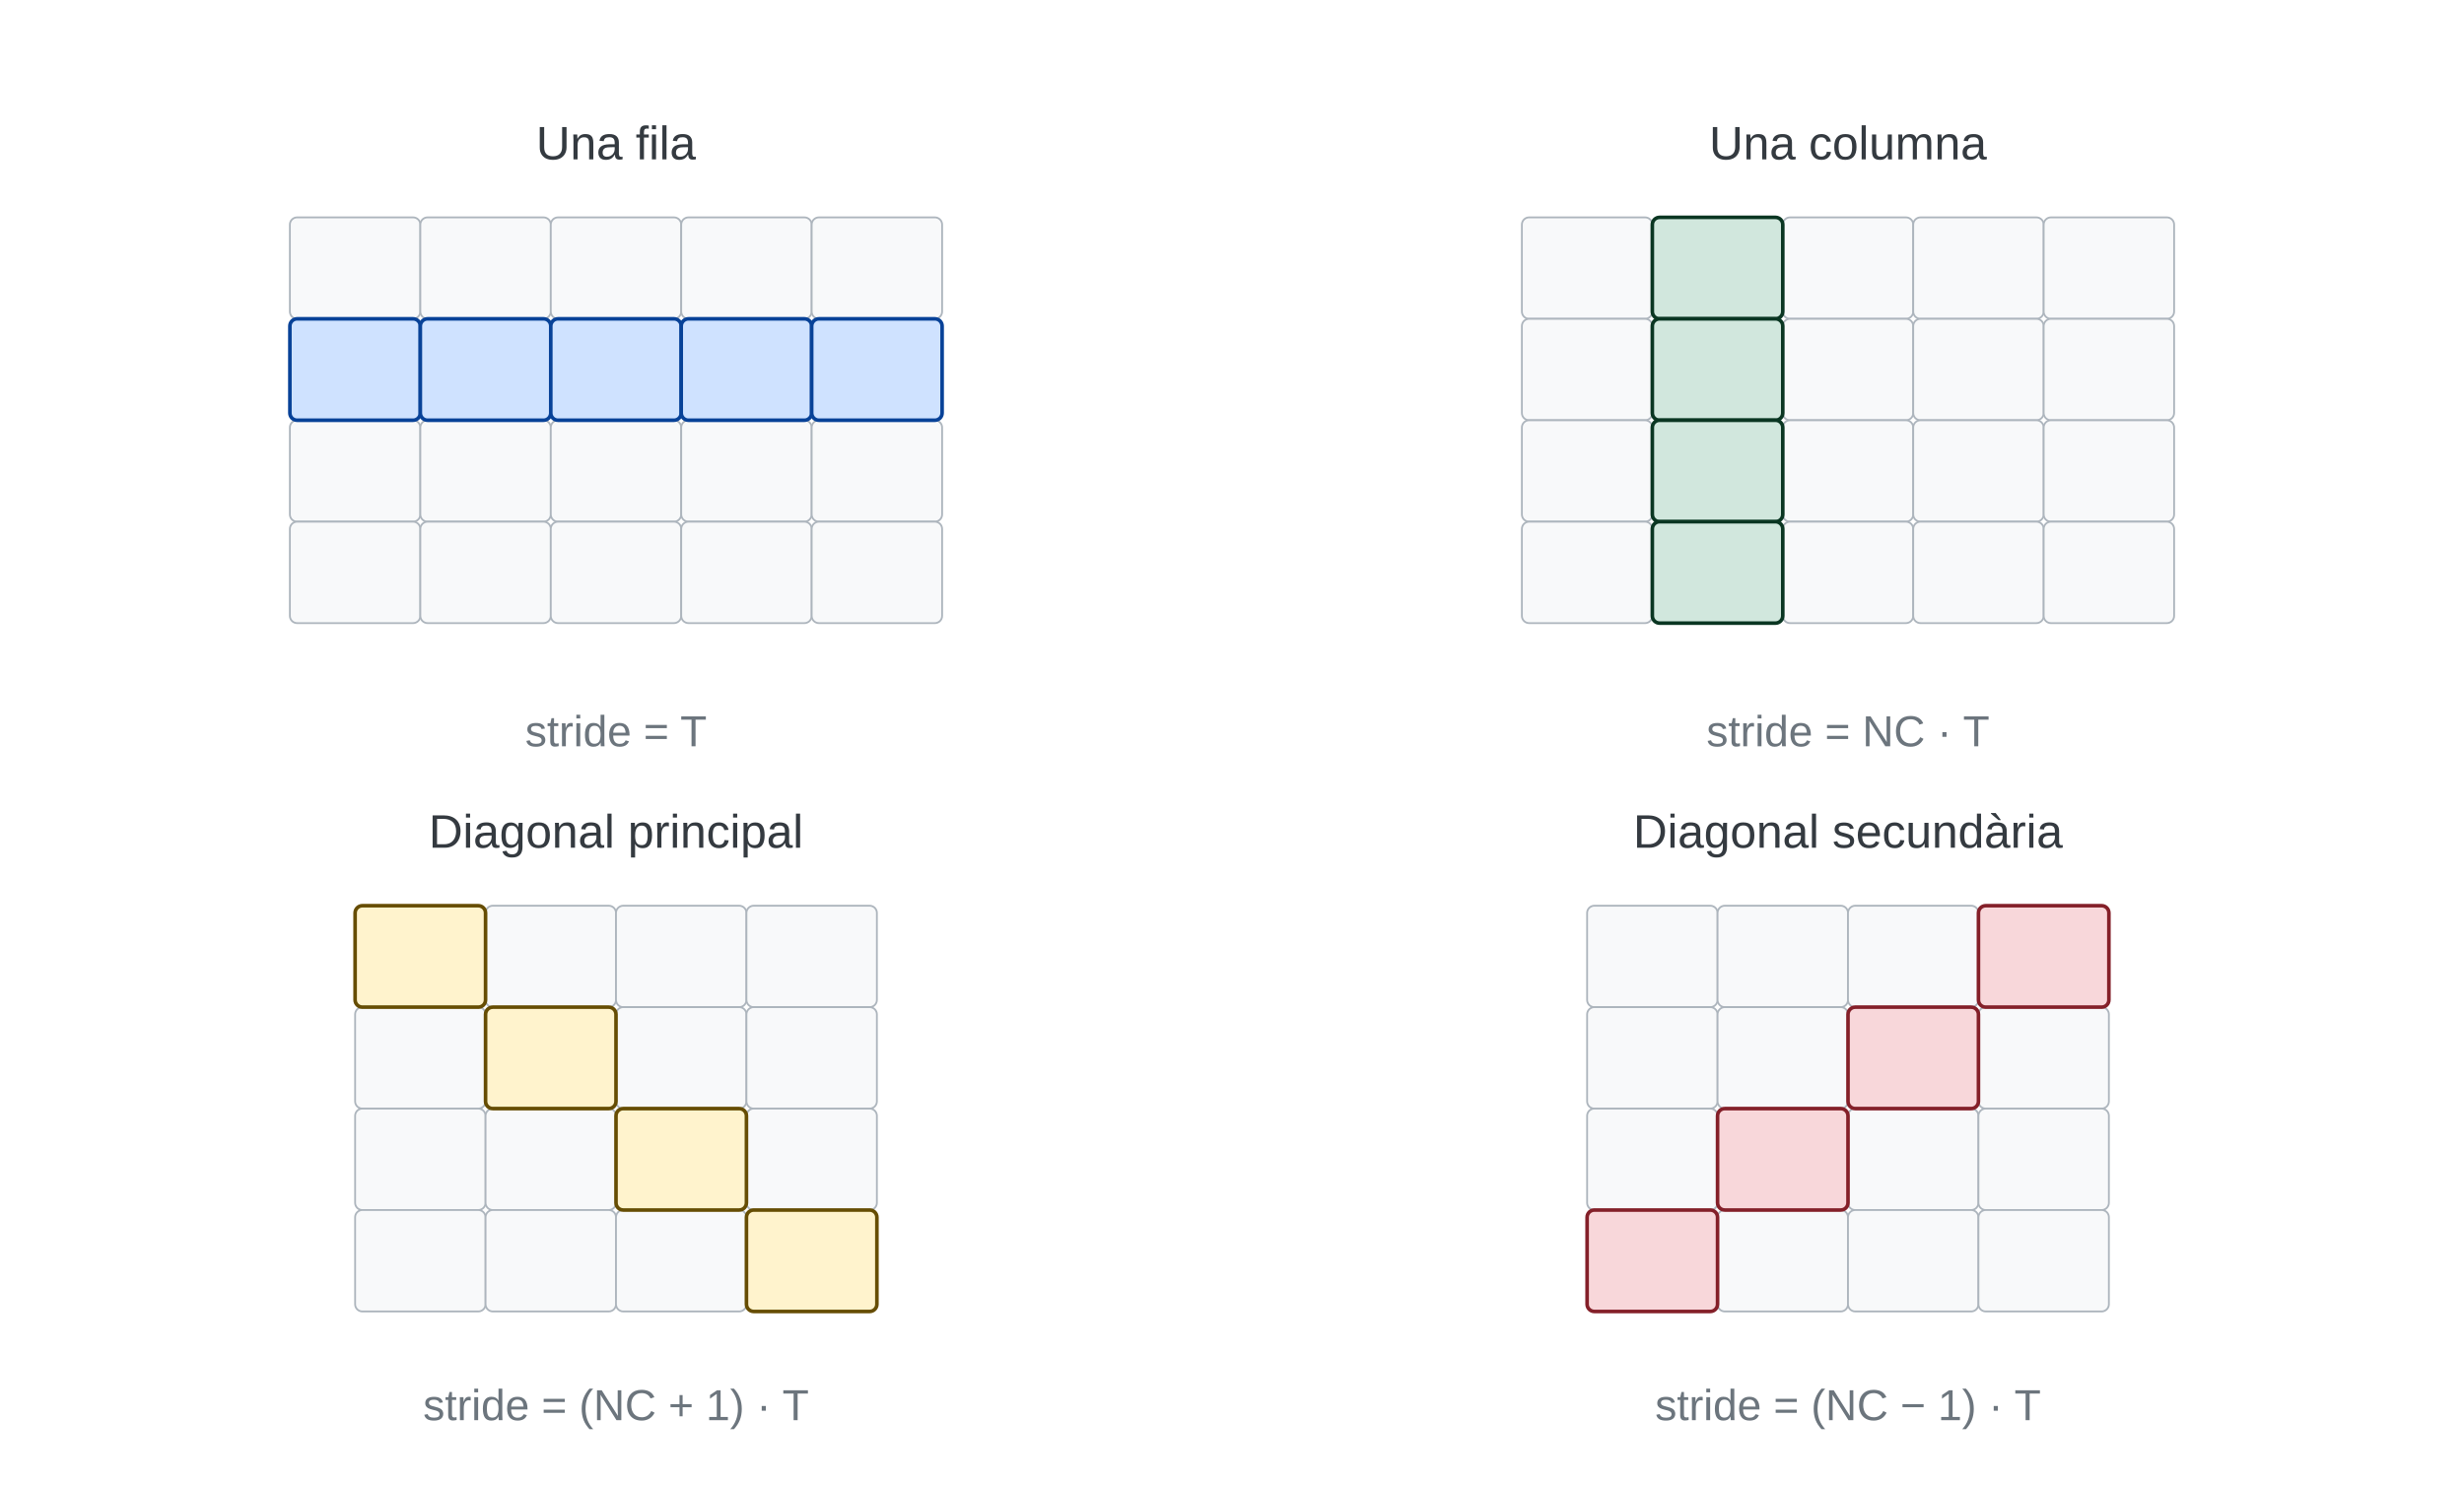
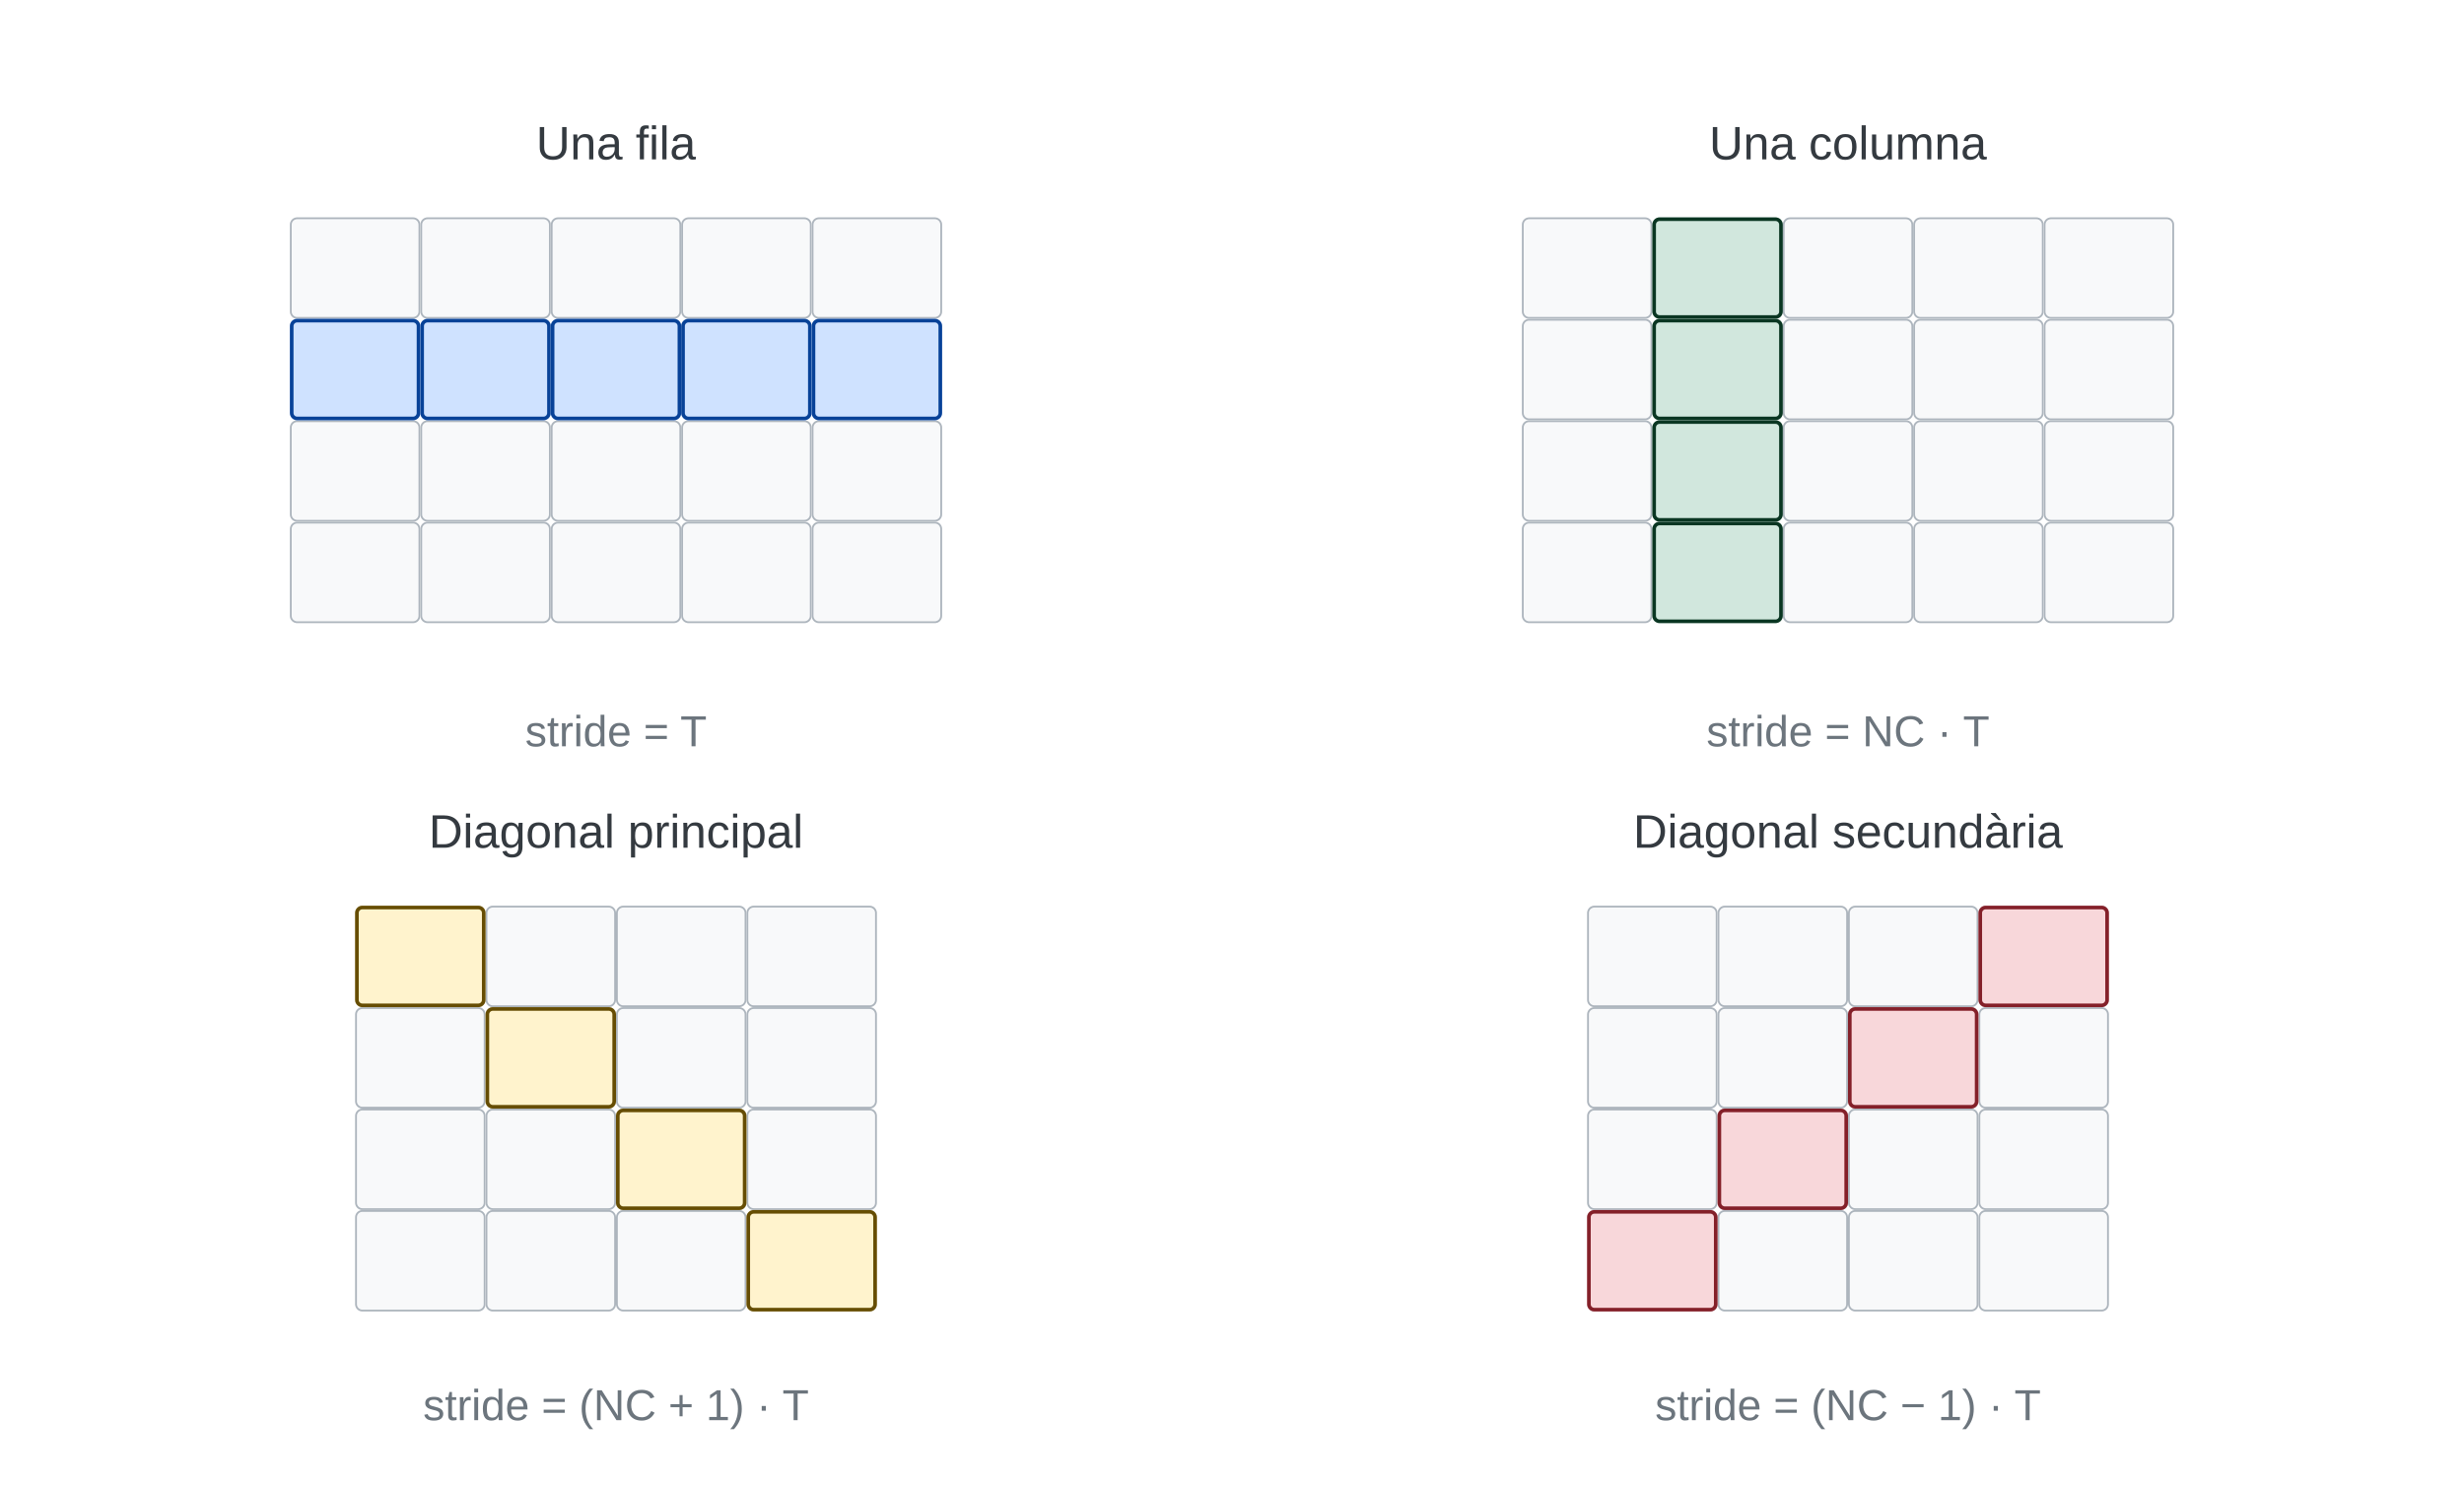
<svg xmlns="http://www.w3.org/2000/svg" width="680" height="410" viewBox="0 0 680 410" role="img">
  <text x="170" y="44" font-family="'Liberation Sans', Arial, Helvetica, sans-serif" font-size="13" font-weight="500" fill="#343a40" text-anchor="middle">Una fila</text>
  <text x="510" y="44" font-family="'Liberation Sans', Arial, Helvetica, sans-serif" font-size="13" font-weight="500" fill="#343a40" text-anchor="middle">Una columna</text>
  <text x="170" y="234" font-family="'Liberation Sans', Arial, Helvetica, sans-serif" font-size="13" font-weight="500" fill="#343a40" text-anchor="middle">Diagonal principal</text>
  <text x="510" y="234" font-family="'Liberation Sans', Arial, Helvetica, sans-serif" font-size="13" font-weight="500" fill="#343a40" text-anchor="middle">Diagonal secundària</text>
  <text x="170" y="206" font-family="'Liberation Sans', Arial, Helvetica, sans-serif" font-size="12" fill="#6c757d" text-anchor="middle">stride = T</text>
  <text x="510" y="206" font-family="'Liberation Sans', Arial, Helvetica, sans-serif" font-size="12" fill="#6c757d" text-anchor="middle">stride = NC · T</text>
  <text x="170" y="392" font-family="'Liberation Sans', Arial, Helvetica, sans-serif" font-size="12" fill="#6c757d" text-anchor="middle">stride = (NC + 1) · T</text>
  <text x="510" y="392" font-family="'Liberation Sans', Arial, Helvetica, sans-serif" font-size="12" fill="#6c757d" text-anchor="middle">stride = (NC − 1) · T</text>
-   <rect x="80" y="60" width="36" height="28" rx="2" fill="#f8f9fa" stroke="#adb5bd" stroke-width="0.5" />
-   <rect x="116" y="60" width="36" height="28" rx="2" fill="#f8f9fa" stroke="#adb5bd" stroke-width="0.5" />
-   <rect x="152" y="60" width="36" height="28" rx="2" fill="#f8f9fa" stroke="#adb5bd" stroke-width="0.5" />
-   <rect x="188" y="60" width="36" height="28" rx="2" fill="#f8f9fa" stroke="#adb5bd" stroke-width="0.5" />
-   <rect x="224" y="60" width="36" height="28" rx="2" fill="#f8f9fa" stroke="#adb5bd" stroke-width="0.5" />
-   <rect x="80" y="116" width="36" height="28" rx="2" fill="#f8f9fa" stroke="#adb5bd" stroke-width="0.5" />
-   <rect x="116" y="116" width="36" height="28" rx="2" fill="#f8f9fa" stroke="#adb5bd" stroke-width="0.5" />
-   <rect x="152" y="116" width="36" height="28" rx="2" fill="#f8f9fa" stroke="#adb5bd" stroke-width="0.5" />
-   <rect x="188" y="116" width="36" height="28" rx="2" fill="#f8f9fa" stroke="#adb5bd" stroke-width="0.5" />
-   <rect x="224" y="116" width="36" height="28" rx="2" fill="#f8f9fa" stroke="#adb5bd" stroke-width="0.5" />
-   <rect x="80" y="144" width="36" height="28" rx="2" fill="#f8f9fa" stroke="#adb5bd" stroke-width="0.5" />
-   <rect x="116" y="144" width="36" height="28" rx="2" fill="#f8f9fa" stroke="#adb5bd" stroke-width="0.5" />
-   <rect x="152" y="144" width="36" height="28" rx="2" fill="#f8f9fa" stroke="#adb5bd" stroke-width="0.5" />
-   <rect x="188" y="144" width="36" height="28" rx="2" fill="#f8f9fa" stroke="#adb5bd" stroke-width="0.5" />
-   <rect x="224" y="144" width="36" height="28" rx="2" fill="#f8f9fa" stroke="#adb5bd" stroke-width="0.5" />
-   <rect x="80" y="88" width="36" height="28" rx="2" fill="#cfe2ff" stroke="#084298" stroke-width="1" />
-   <rect x="116" y="88" width="36" height="28" rx="2" fill="#cfe2ff" stroke="#084298" stroke-width="1" />
-   <rect x="152" y="88" width="36" height="28" rx="2" fill="#cfe2ff" stroke="#084298" stroke-width="1" />
-   <rect x="188" y="88" width="36" height="28" rx="2" fill="#cfe2ff" stroke="#084298" stroke-width="1" />
-   <rect x="224" y="88" width="36" height="28" rx="2" fill="#cfe2ff" stroke="#084298" stroke-width="1" />
-   <rect x="420" y="60" width="36" height="28" rx="2" fill="#f8f9fa" stroke="#adb5bd" stroke-width="0.5" />
-   <rect x="420" y="88" width="36" height="28" rx="2" fill="#f8f9fa" stroke="#adb5bd" stroke-width="0.5" />
-   <rect x="420" y="116" width="36" height="28" rx="2" fill="#f8f9fa" stroke="#adb5bd" stroke-width="0.5" />
-   <rect x="420" y="144" width="36" height="28" rx="2" fill="#f8f9fa" stroke="#adb5bd" stroke-width="0.5" />
-   <rect x="492" y="60" width="36" height="28" rx="2" fill="#f8f9fa" stroke="#adb5bd" stroke-width="0.5" />
-   <rect x="492" y="88" width="36" height="28" rx="2" fill="#f8f9fa" stroke="#adb5bd" stroke-width="0.5" />
-   <rect x="492" y="116" width="36" height="28" rx="2" fill="#f8f9fa" stroke="#adb5bd" stroke-width="0.5" />
-   <rect x="492" y="144" width="36" height="28" rx="2" fill="#f8f9fa" stroke="#adb5bd" stroke-width="0.5" />
-   <rect x="528" y="60" width="36" height="28" rx="2" fill="#f8f9fa" stroke="#adb5bd" stroke-width="0.5" />
-   <rect x="528" y="88" width="36" height="28" rx="2" fill="#f8f9fa" stroke="#adb5bd" stroke-width="0.5" />
-   <rect x="528" y="116" width="36" height="28" rx="2" fill="#f8f9fa" stroke="#adb5bd" stroke-width="0.5" />
-   <rect x="528" y="144" width="36" height="28" rx="2" fill="#f8f9fa" stroke="#adb5bd" stroke-width="0.5" />
-   <rect x="564" y="60" width="36" height="28" rx="2" fill="#f8f9fa" stroke="#adb5bd" stroke-width="0.5" />
-   <rect x="564" y="88" width="36" height="28" rx="2" fill="#f8f9fa" stroke="#adb5bd" stroke-width="0.5" />
-   <rect x="564" y="116" width="36" height="28" rx="2" fill="#f8f9fa" stroke="#adb5bd" stroke-width="0.5" />
-   <rect x="564" y="144" width="36" height="28" rx="2" fill="#f8f9fa" stroke="#adb5bd" stroke-width="0.5" />
-   <rect x="456" y="60" width="36" height="28" rx="2" fill="#d1e7dd" stroke="#0a3622" stroke-width="1" />
-   <rect x="456" y="88" width="36" height="28" rx="2" fill="#d1e7dd" stroke="#0a3622" stroke-width="1" />
-   <rect x="456" y="116" width="36" height="28" rx="2" fill="#d1e7dd" stroke="#0a3622" stroke-width="1" />
-   <rect x="456" y="144" width="36" height="28" rx="2" fill="#d1e7dd" stroke="#0a3622" stroke-width="1" />
-   <rect x="98" y="250" width="36" height="28" rx="2" fill="#f8f9fa" stroke="#adb5bd" stroke-width="0.5" />
-   <rect x="134" y="250" width="36" height="28" rx="2" fill="#f8f9fa" stroke="#adb5bd" stroke-width="0.5" />
-   <rect x="170" y="250" width="36" height="28" rx="2" fill="#f8f9fa" stroke="#adb5bd" stroke-width="0.5" />
-   <rect x="206" y="250" width="36" height="28" rx="2" fill="#f8f9fa" stroke="#adb5bd" stroke-width="0.5" />
-   <rect x="98" y="278" width="36" height="28" rx="2" fill="#f8f9fa" stroke="#adb5bd" stroke-width="0.5" />
-   <rect x="134" y="278" width="36" height="28" rx="2" fill="#f8f9fa" stroke="#adb5bd" stroke-width="0.5" />
-   <rect x="170" y="278" width="36" height="28" rx="2" fill="#f8f9fa" stroke="#adb5bd" stroke-width="0.5" />
-   <rect x="206" y="278" width="36" height="28" rx="2" fill="#f8f9fa" stroke="#adb5bd" stroke-width="0.5" />
-   <rect x="98" y="306" width="36" height="28" rx="2" fill="#f8f9fa" stroke="#adb5bd" stroke-width="0.5" />
-   <rect x="134" y="306" width="36" height="28" rx="2" fill="#f8f9fa" stroke="#adb5bd" stroke-width="0.5" />
-   <rect x="170" y="306" width="36" height="28" rx="2" fill="#f8f9fa" stroke="#adb5bd" stroke-width="0.5" />
-   <rect x="206" y="306" width="36" height="28" rx="2" fill="#f8f9fa" stroke="#adb5bd" stroke-width="0.5" />
-   <rect x="98" y="334" width="36" height="28" rx="2" fill="#f8f9fa" stroke="#adb5bd" stroke-width="0.5" />
-   <rect x="134" y="334" width="36" height="28" rx="2" fill="#f8f9fa" stroke="#adb5bd" stroke-width="0.5" />
-   <rect x="170" y="334" width="36" height="28" rx="2" fill="#f8f9fa" stroke="#adb5bd" stroke-width="0.5" />
-   <rect x="206" y="334" width="36" height="28" rx="2" fill="#f8f9fa" stroke="#adb5bd" stroke-width="0.5" />
-   <rect x="98" y="250" width="36" height="28" rx="2" fill="#fff3cd" stroke="#664d03" stroke-width="1" />
-   <rect x="134" y="278" width="36" height="28" rx="2" fill="#fff3cd" stroke="#664d03" stroke-width="1" />
-   <rect x="170" y="306" width="36" height="28" rx="2" fill="#fff3cd" stroke="#664d03" stroke-width="1" />
-   <rect x="206" y="334" width="36" height="28" rx="2" fill="#fff3cd" stroke="#664d03" stroke-width="1" />
-   <rect x="438" y="250" width="36" height="28" rx="2" fill="#f8f9fa" stroke="#adb5bd" stroke-width="0.5" />
-   <rect x="474" y="250" width="36" height="28" rx="2" fill="#f8f9fa" stroke="#adb5bd" stroke-width="0.5" />
-   <rect x="510" y="250" width="36" height="28" rx="2" fill="#f8f9fa" stroke="#adb5bd" stroke-width="0.5" />
-   <rect x="546" y="250" width="36" height="28" rx="2" fill="#f8f9fa" stroke="#adb5bd" stroke-width="0.5" />
-   <rect x="438" y="278" width="36" height="28" rx="2" fill="#f8f9fa" stroke="#adb5bd" stroke-width="0.5" />
-   <rect x="474" y="278" width="36" height="28" rx="2" fill="#f8f9fa" stroke="#adb5bd" stroke-width="0.5" />
-   <rect x="510" y="278" width="36" height="28" rx="2" fill="#f8f9fa" stroke="#adb5bd" stroke-width="0.5" />
-   <rect x="546" y="278" width="36" height="28" rx="2" fill="#f8f9fa" stroke="#adb5bd" stroke-width="0.5" />
-   <rect x="438" y="306" width="36" height="28" rx="2" fill="#f8f9fa" stroke="#adb5bd" stroke-width="0.5" />
-   <rect x="474" y="306" width="36" height="28" rx="2" fill="#f8f9fa" stroke="#adb5bd" stroke-width="0.5" />
-   <rect x="510" y="306" width="36" height="28" rx="2" fill="#f8f9fa" stroke="#adb5bd" stroke-width="0.5" />
-   <rect x="546" y="306" width="36" height="28" rx="2" fill="#f8f9fa" stroke="#adb5bd" stroke-width="0.5" />
-   <rect x="438" y="334" width="36" height="28" rx="2" fill="#f8f9fa" stroke="#adb5bd" stroke-width="0.5" />
-   <rect x="474" y="334" width="36" height="28" rx="2" fill="#f8f9fa" stroke="#adb5bd" stroke-width="0.5" />
-   <rect x="510" y="334" width="36" height="28" rx="2" fill="#f8f9fa" stroke="#adb5bd" stroke-width="0.5" />
-   <rect x="546" y="334" width="36" height="28" rx="2" fill="#f8f9fa" stroke="#adb5bd" stroke-width="0.5" />
-   <rect x="546" y="250" width="36" height="28" rx="2" fill="#f8d7da" stroke="#842029" stroke-width="1" />
-   <rect x="510" y="278" width="36" height="28" rx="2" fill="#f8d7da" stroke="#842029" stroke-width="1" />
-   <rect x="474" y="306" width="36" height="28" rx="2" fill="#f8d7da" stroke="#842029" stroke-width="1" />
-   <rect x="438" y="334" width="36" height="28" rx="2" fill="#f8d7da" stroke="#842029" stroke-width="1" />
+   <rect x="80" y="60" width="36" height="28" rx="2" fill="#f8f9fa" />
+   <rect x="80.25" y="60.25" width="35.5" height="27.5" rx="1.75" fill="none" stroke="#adb5bd" stroke-width="0.5" />
+   <rect x="116" y="60" width="36" height="28" rx="2" fill="#f8f9fa" />
+   <rect x="116.25" y="60.25" width="35.5" height="27.5" rx="1.75" fill="none" stroke="#adb5bd" stroke-width="0.5" />
+   <rect x="152" y="60" width="36" height="28" rx="2" fill="#f8f9fa" />
+   <rect x="152.25" y="60.25" width="35.5" height="27.5" rx="1.75" fill="none" stroke="#adb5bd" stroke-width="0.5" />
+   <rect x="188" y="60" width="36" height="28" rx="2" fill="#f8f9fa" />
+   <rect x="188.25" y="60.25" width="35.5" height="27.5" rx="1.75" fill="none" stroke="#adb5bd" stroke-width="0.5" />
+   <rect x="224" y="60" width="36" height="28" rx="2" fill="#f8f9fa" />
+   <rect x="224.25" y="60.25" width="35.5" height="27.5" rx="1.75" fill="none" stroke="#adb5bd" stroke-width="0.5" />
+   <rect x="80" y="116" width="36" height="28" rx="2" fill="#f8f9fa" />
+   <rect x="80.25" y="116.25" width="35.5" height="27.5" rx="1.75" fill="none" stroke="#adb5bd" stroke-width="0.5" />
+   <rect x="116" y="116" width="36" height="28" rx="2" fill="#f8f9fa" />
+   <rect x="116.25" y="116.25" width="35.5" height="27.5" rx="1.75" fill="none" stroke="#adb5bd" stroke-width="0.5" />
+   <rect x="152" y="116" width="36" height="28" rx="2" fill="#f8f9fa" />
+   <rect x="152.25" y="116.25" width="35.5" height="27.5" rx="1.75" fill="none" stroke="#adb5bd" stroke-width="0.5" />
+   <rect x="188" y="116" width="36" height="28" rx="2" fill="#f8f9fa" />
+   <rect x="188.25" y="116.25" width="35.5" height="27.5" rx="1.75" fill="none" stroke="#adb5bd" stroke-width="0.5" />
+   <rect x="224" y="116" width="36" height="28" rx="2" fill="#f8f9fa" />
+   <rect x="224.25" y="116.25" width="35.5" height="27.5" rx="1.75" fill="none" stroke="#adb5bd" stroke-width="0.5" />
+   <rect x="80" y="144" width="36" height="28" rx="2" fill="#f8f9fa" />
+   <rect x="80.25" y="144.25" width="35.5" height="27.5" rx="1.75" fill="none" stroke="#adb5bd" stroke-width="0.5" />
+   <rect x="116" y="144" width="36" height="28" rx="2" fill="#f8f9fa" />
+   <rect x="116.25" y="144.25" width="35.5" height="27.5" rx="1.75" fill="none" stroke="#adb5bd" stroke-width="0.5" />
+   <rect x="152" y="144" width="36" height="28" rx="2" fill="#f8f9fa" />
+   <rect x="152.25" y="144.25" width="35.5" height="27.5" rx="1.75" fill="none" stroke="#adb5bd" stroke-width="0.5" />
+   <rect x="188" y="144" width="36" height="28" rx="2" fill="#f8f9fa" />
+   <rect x="188.25" y="144.25" width="35.5" height="27.5" rx="1.75" fill="none" stroke="#adb5bd" stroke-width="0.5" />
+   <rect x="224" y="144" width="36" height="28" rx="2" fill="#f8f9fa" />
+   <rect x="224.25" y="144.25" width="35.5" height="27.5" rx="1.75" fill="none" stroke="#adb5bd" stroke-width="0.5" />
+   <rect x="80" y="88" width="36" height="28" rx="2" fill="#cfe2ff" />
+   <rect x="80.5" y="88.5" width="35" height="27" rx="1.5" fill="none" stroke="#084298" stroke-width="1" />
+   <rect x="116" y="88" width="36" height="28" rx="2" fill="#cfe2ff" />
+   <rect x="116.5" y="88.5" width="35" height="27" rx="1.5" fill="none" stroke="#084298" stroke-width="1" />
+   <rect x="152" y="88" width="36" height="28" rx="2" fill="#cfe2ff" />
+   <rect x="152.5" y="88.5" width="35" height="27" rx="1.5" fill="none" stroke="#084298" stroke-width="1" />
+   <rect x="188" y="88" width="36" height="28" rx="2" fill="#cfe2ff" />
+   <rect x="188.5" y="88.5" width="35" height="27" rx="1.5" fill="none" stroke="#084298" stroke-width="1" />
+   <rect x="224" y="88" width="36" height="28" rx="2" fill="#cfe2ff" />
+   <rect x="224.5" y="88.5" width="35" height="27" rx="1.5" fill="none" stroke="#084298" stroke-width="1" />
+   <rect x="420" y="60" width="36" height="28" rx="2" fill="#f8f9fa" />
+   <rect x="420.25" y="60.25" width="35.5" height="27.5" rx="1.75" fill="none" stroke="#adb5bd" stroke-width="0.5" />
+   <rect x="420" y="88" width="36" height="28" rx="2" fill="#f8f9fa" />
+   <rect x="420.25" y="88.25" width="35.5" height="27.5" rx="1.75" fill="none" stroke="#adb5bd" stroke-width="0.5" />
+   <rect x="420" y="116" width="36" height="28" rx="2" fill="#f8f9fa" />
+   <rect x="420.25" y="116.25" width="35.5" height="27.5" rx="1.75" fill="none" stroke="#adb5bd" stroke-width="0.5" />
+   <rect x="420" y="144" width="36" height="28" rx="2" fill="#f8f9fa" />
+   <rect x="420.25" y="144.25" width="35.5" height="27.5" rx="1.75" fill="none" stroke="#adb5bd" stroke-width="0.5" />
+   <rect x="492" y="60" width="36" height="28" rx="2" fill="#f8f9fa" />
+   <rect x="492.25" y="60.25" width="35.5" height="27.5" rx="1.75" fill="none" stroke="#adb5bd" stroke-width="0.5" />
+   <rect x="492" y="88" width="36" height="28" rx="2" fill="#f8f9fa" />
+   <rect x="492.25" y="88.25" width="35.5" height="27.5" rx="1.75" fill="none" stroke="#adb5bd" stroke-width="0.5" />
+   <rect x="492" y="116" width="36" height="28" rx="2" fill="#f8f9fa" />
+   <rect x="492.25" y="116.25" width="35.5" height="27.5" rx="1.75" fill="none" stroke="#adb5bd" stroke-width="0.5" />
+   <rect x="492" y="144" width="36" height="28" rx="2" fill="#f8f9fa" />
+   <rect x="492.25" y="144.25" width="35.5" height="27.5" rx="1.75" fill="none" stroke="#adb5bd" stroke-width="0.5" />
+   <rect x="528" y="60" width="36" height="28" rx="2" fill="#f8f9fa" />
+   <rect x="528.25" y="60.25" width="35.5" height="27.5" rx="1.75" fill="none" stroke="#adb5bd" stroke-width="0.5" />
+   <rect x="528" y="88" width="36" height="28" rx="2" fill="#f8f9fa" />
+   <rect x="528.25" y="88.25" width="35.5" height="27.5" rx="1.75" fill="none" stroke="#adb5bd" stroke-width="0.5" />
+   <rect x="528" y="116" width="36" height="28" rx="2" fill="#f8f9fa" />
+   <rect x="528.25" y="116.25" width="35.5" height="27.5" rx="1.75" fill="none" stroke="#adb5bd" stroke-width="0.5" />
+   <rect x="528" y="144" width="36" height="28" rx="2" fill="#f8f9fa" />
+   <rect x="528.25" y="144.25" width="35.5" height="27.5" rx="1.75" fill="none" stroke="#adb5bd" stroke-width="0.5" />
+   <rect x="564" y="60" width="36" height="28" rx="2" fill="#f8f9fa" />
+   <rect x="564.25" y="60.25" width="35.5" height="27.5" rx="1.75" fill="none" stroke="#adb5bd" stroke-width="0.5" />
+   <rect x="564" y="88" width="36" height="28" rx="2" fill="#f8f9fa" />
+   <rect x="564.25" y="88.25" width="35.5" height="27.5" rx="1.75" fill="none" stroke="#adb5bd" stroke-width="0.5" />
+   <rect x="564" y="116" width="36" height="28" rx="2" fill="#f8f9fa" />
+   <rect x="564.25" y="116.25" width="35.5" height="27.5" rx="1.75" fill="none" stroke="#adb5bd" stroke-width="0.5" />
+   <rect x="564" y="144" width="36" height="28" rx="2" fill="#f8f9fa" />
+   <rect x="564.25" y="144.25" width="35.5" height="27.5" rx="1.75" fill="none" stroke="#adb5bd" stroke-width="0.5" />
+   <rect x="456" y="60" width="36" height="28" rx="2" fill="#d1e7dd" />
+   <rect x="456.5" y="60.5" width="35" height="27" rx="1.5" fill="none" stroke="#0a3622" stroke-width="1" />
+   <rect x="456" y="88" width="36" height="28" rx="2" fill="#d1e7dd" />
+   <rect x="456.5" y="88.5" width="35" height="27" rx="1.5" fill="none" stroke="#0a3622" stroke-width="1" />
+   <rect x="456" y="116" width="36" height="28" rx="2" fill="#d1e7dd" />
+   <rect x="456.5" y="116.5" width="35" height="27" rx="1.5" fill="none" stroke="#0a3622" stroke-width="1" />
+   <rect x="456" y="144" width="36" height="28" rx="2" fill="#d1e7dd" />
+   <rect x="456.5" y="144.5" width="35" height="27" rx="1.5" fill="none" stroke="#0a3622" stroke-width="1" />
+   <rect x="98" y="250" width="36" height="28" rx="2" fill="#f8f9fa" />
+   <rect x="98.25" y="250.25" width="35.5" height="27.5" rx="1.75" fill="none" stroke="#adb5bd" stroke-width="0.5" />
+   <rect x="134" y="250" width="36" height="28" rx="2" fill="#f8f9fa" />
+   <rect x="134.25" y="250.25" width="35.5" height="27.5" rx="1.75" fill="none" stroke="#adb5bd" stroke-width="0.5" />
+   <rect x="170" y="250" width="36" height="28" rx="2" fill="#f8f9fa" />
+   <rect x="170.25" y="250.25" width="35.5" height="27.5" rx="1.75" fill="none" stroke="#adb5bd" stroke-width="0.5" />
+   <rect x="206" y="250" width="36" height="28" rx="2" fill="#f8f9fa" />
+   <rect x="206.25" y="250.25" width="35.5" height="27.5" rx="1.75" fill="none" stroke="#adb5bd" stroke-width="0.5" />
+   <rect x="98" y="278" width="36" height="28" rx="2" fill="#f8f9fa" />
+   <rect x="98.25" y="278.25" width="35.5" height="27.5" rx="1.75" fill="none" stroke="#adb5bd" stroke-width="0.5" />
+   <rect x="134" y="278" width="36" height="28" rx="2" fill="#f8f9fa" />
+   <rect x="134.25" y="278.25" width="35.5" height="27.5" rx="1.75" fill="none" stroke="#adb5bd" stroke-width="0.5" />
+   <rect x="170" y="278" width="36" height="28" rx="2" fill="#f8f9fa" />
+   <rect x="170.25" y="278.25" width="35.5" height="27.5" rx="1.75" fill="none" stroke="#adb5bd" stroke-width="0.5" />
+   <rect x="206" y="278" width="36" height="28" rx="2" fill="#f8f9fa" />
+   <rect x="206.25" y="278.25" width="35.5" height="27.5" rx="1.75" fill="none" stroke="#adb5bd" stroke-width="0.5" />
+   <rect x="98" y="306" width="36" height="28" rx="2" fill="#f8f9fa" />
+   <rect x="98.25" y="306.25" width="35.5" height="27.5" rx="1.75" fill="none" stroke="#adb5bd" stroke-width="0.5" />
+   <rect x="134" y="306" width="36" height="28" rx="2" fill="#f8f9fa" />
+   <rect x="134.25" y="306.25" width="35.5" height="27.5" rx="1.75" fill="none" stroke="#adb5bd" stroke-width="0.5" />
+   <rect x="170" y="306" width="36" height="28" rx="2" fill="#f8f9fa" />
+   <rect x="170.25" y="306.25" width="35.5" height="27.5" rx="1.75" fill="none" stroke="#adb5bd" stroke-width="0.5" />
+   <rect x="206" y="306" width="36" height="28" rx="2" fill="#f8f9fa" />
+   <rect x="206.25" y="306.25" width="35.5" height="27.5" rx="1.75" fill="none" stroke="#adb5bd" stroke-width="0.5" />
+   <rect x="98" y="334" width="36" height="28" rx="2" fill="#f8f9fa" />
+   <rect x="98.25" y="334.25" width="35.5" height="27.5" rx="1.75" fill="none" stroke="#adb5bd" stroke-width="0.5" />
+   <rect x="134" y="334" width="36" height="28" rx="2" fill="#f8f9fa" />
+   <rect x="134.25" y="334.25" width="35.5" height="27.5" rx="1.75" fill="none" stroke="#adb5bd" stroke-width="0.5" />
+   <rect x="170" y="334" width="36" height="28" rx="2" fill="#f8f9fa" />
+   <rect x="170.25" y="334.25" width="35.5" height="27.5" rx="1.75" fill="none" stroke="#adb5bd" stroke-width="0.5" />
+   <rect x="206" y="334" width="36" height="28" rx="2" fill="#f8f9fa" />
+   <rect x="206.25" y="334.25" width="35.5" height="27.5" rx="1.75" fill="none" stroke="#adb5bd" stroke-width="0.5" />
+   <rect x="98" y="250" width="36" height="28" rx="2" fill="#fff3cd" />
+   <rect x="98.5" y="250.5" width="35" height="27" rx="1.5" fill="none" stroke="#664d03" stroke-width="1" />
+   <rect x="134" y="278" width="36" height="28" rx="2" fill="#fff3cd" />
+   <rect x="134.5" y="278.5" width="35" height="27" rx="1.5" fill="none" stroke="#664d03" stroke-width="1" />
+   <rect x="170" y="306" width="36" height="28" rx="2" fill="#fff3cd" />
+   <rect x="170.5" y="306.5" width="35" height="27" rx="1.5" fill="none" stroke="#664d03" stroke-width="1" />
+   <rect x="206" y="334" width="36" height="28" rx="2" fill="#fff3cd" />
+   <rect x="206.5" y="334.5" width="35" height="27" rx="1.5" fill="none" stroke="#664d03" stroke-width="1" />
+   <rect x="438" y="250" width="36" height="28" rx="2" fill="#f8f9fa" />
+   <rect x="438.25" y="250.25" width="35.5" height="27.5" rx="1.75" fill="none" stroke="#adb5bd" stroke-width="0.5" />
+   <rect x="474" y="250" width="36" height="28" rx="2" fill="#f8f9fa" />
+   <rect x="474.25" y="250.25" width="35.5" height="27.5" rx="1.75" fill="none" stroke="#adb5bd" stroke-width="0.5" />
+   <rect x="510" y="250" width="36" height="28" rx="2" fill="#f8f9fa" />
+   <rect x="510.25" y="250.25" width="35.5" height="27.5" rx="1.75" fill="none" stroke="#adb5bd" stroke-width="0.5" />
+   <rect x="546" y="250" width="36" height="28" rx="2" fill="#f8f9fa" />
+   <rect x="546.25" y="250.25" width="35.5" height="27.5" rx="1.75" fill="none" stroke="#adb5bd" stroke-width="0.5" />
+   <rect x="438" y="278" width="36" height="28" rx="2" fill="#f8f9fa" />
+   <rect x="438.25" y="278.25" width="35.5" height="27.5" rx="1.75" fill="none" stroke="#adb5bd" stroke-width="0.5" />
+   <rect x="474" y="278" width="36" height="28" rx="2" fill="#f8f9fa" />
+   <rect x="474.25" y="278.25" width="35.5" height="27.5" rx="1.75" fill="none" stroke="#adb5bd" stroke-width="0.5" />
+   <rect x="510" y="278" width="36" height="28" rx="2" fill="#f8f9fa" />
+   <rect x="510.25" y="278.25" width="35.5" height="27.5" rx="1.75" fill="none" stroke="#adb5bd" stroke-width="0.5" />
+   <rect x="546" y="278" width="36" height="28" rx="2" fill="#f8f9fa" />
+   <rect x="546.25" y="278.25" width="35.5" height="27.5" rx="1.75" fill="none" stroke="#adb5bd" stroke-width="0.5" />
+   <rect x="438" y="306" width="36" height="28" rx="2" fill="#f8f9fa" />
+   <rect x="438.25" y="306.25" width="35.5" height="27.5" rx="1.75" fill="none" stroke="#adb5bd" stroke-width="0.5" />
+   <rect x="474" y="306" width="36" height="28" rx="2" fill="#f8f9fa" />
+   <rect x="474.25" y="306.25" width="35.5" height="27.5" rx="1.75" fill="none" stroke="#adb5bd" stroke-width="0.5" />
+   <rect x="510" y="306" width="36" height="28" rx="2" fill="#f8f9fa" />
+   <rect x="510.25" y="306.25" width="35.5" height="27.5" rx="1.75" fill="none" stroke="#adb5bd" stroke-width="0.5" />
+   <rect x="546" y="306" width="36" height="28" rx="2" fill="#f8f9fa" />
+   <rect x="546.25" y="306.25" width="35.5" height="27.5" rx="1.75" fill="none" stroke="#adb5bd" stroke-width="0.5" />
+   <rect x="438" y="334" width="36" height="28" rx="2" fill="#f8f9fa" />
+   <rect x="438.25" y="334.25" width="35.5" height="27.5" rx="1.75" fill="none" stroke="#adb5bd" stroke-width="0.5" />
+   <rect x="474" y="334" width="36" height="28" rx="2" fill="#f8f9fa" />
+   <rect x="474.25" y="334.25" width="35.5" height="27.5" rx="1.75" fill="none" stroke="#adb5bd" stroke-width="0.5" />
+   <rect x="510" y="334" width="36" height="28" rx="2" fill="#f8f9fa" />
+   <rect x="510.25" y="334.25" width="35.5" height="27.5" rx="1.75" fill="none" stroke="#adb5bd" stroke-width="0.5" />
+   <rect x="546" y="334" width="36" height="28" rx="2" fill="#f8f9fa" />
+   <rect x="546.25" y="334.25" width="35.5" height="27.5" rx="1.75" fill="none" stroke="#adb5bd" stroke-width="0.5" />
+   <rect x="546" y="250" width="36" height="28" rx="2" fill="#f8d7da" />
+   <rect x="546.5" y="250.5" width="35" height="27" rx="1.5" fill="none" stroke="#842029" stroke-width="1" />
+   <rect x="510" y="278" width="36" height="28" rx="2" fill="#f8d7da" />
+   <rect x="510.5" y="278.5" width="35" height="27" rx="1.5" fill="none" stroke="#842029" stroke-width="1" />
+   <rect x="474" y="306" width="36" height="28" rx="2" fill="#f8d7da" />
+   <rect x="474.5" y="306.5" width="35" height="27" rx="1.5" fill="none" stroke="#842029" stroke-width="1" />
+   <rect x="438" y="334" width="36" height="28" rx="2" fill="#f8d7da" />
+   <rect x="438.5" y="334.5" width="35" height="27" rx="1.5" fill="none" stroke="#842029" stroke-width="1" />
</svg>
